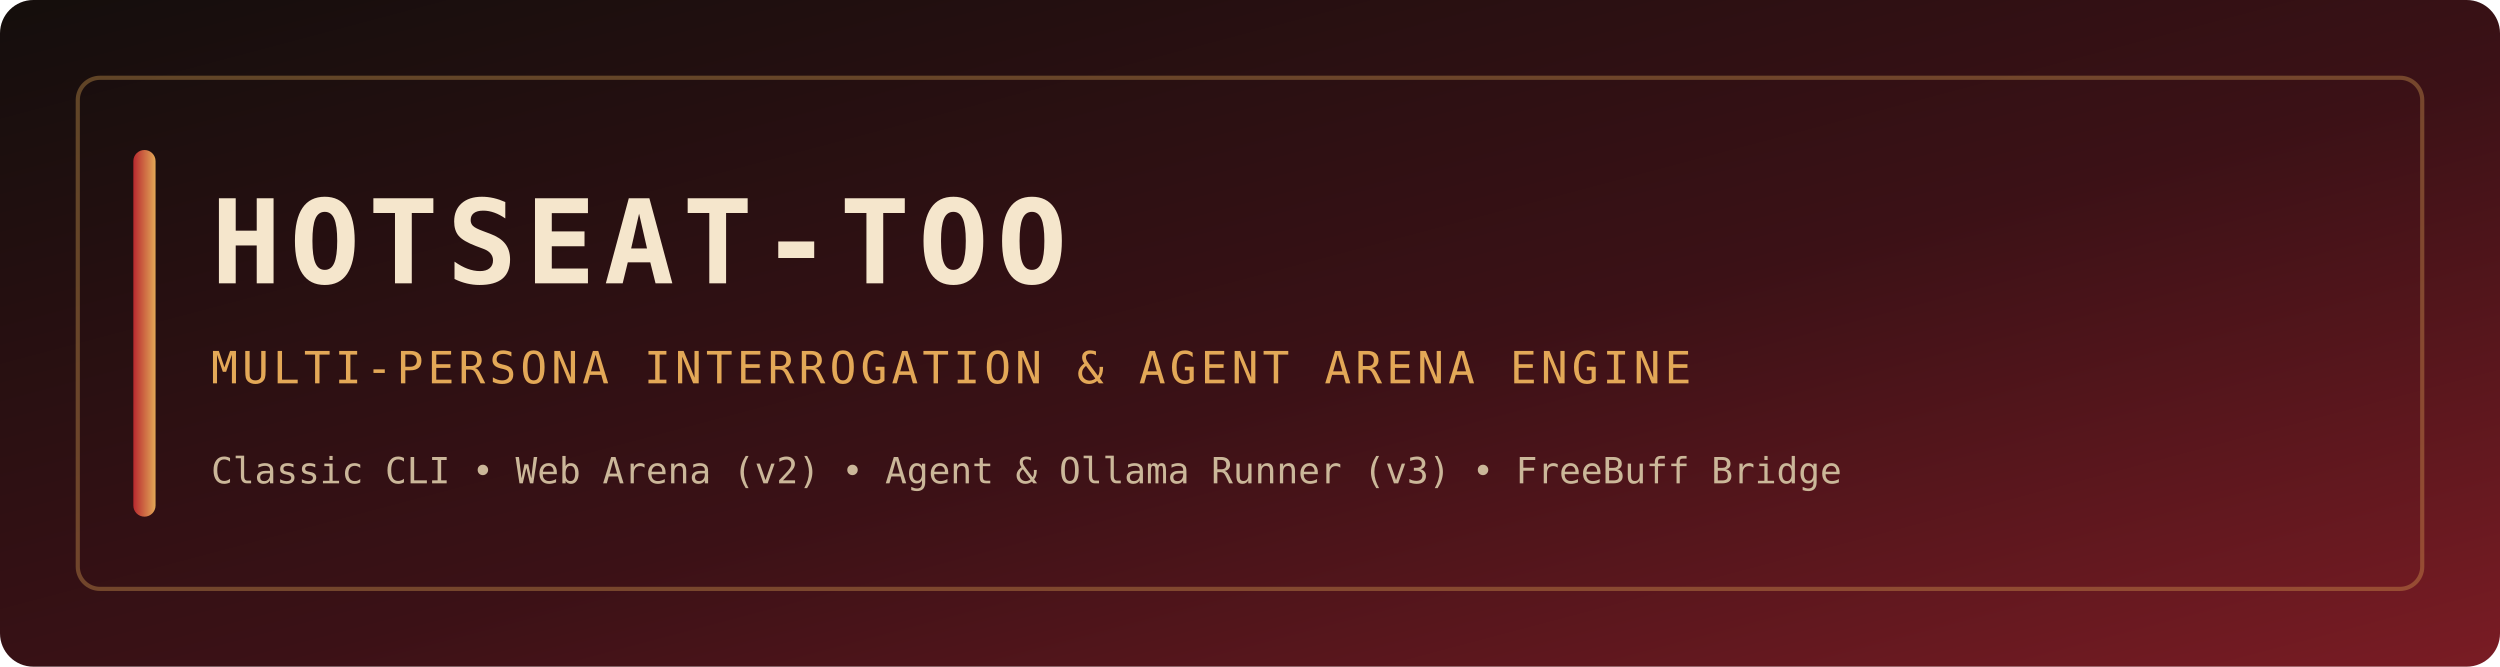
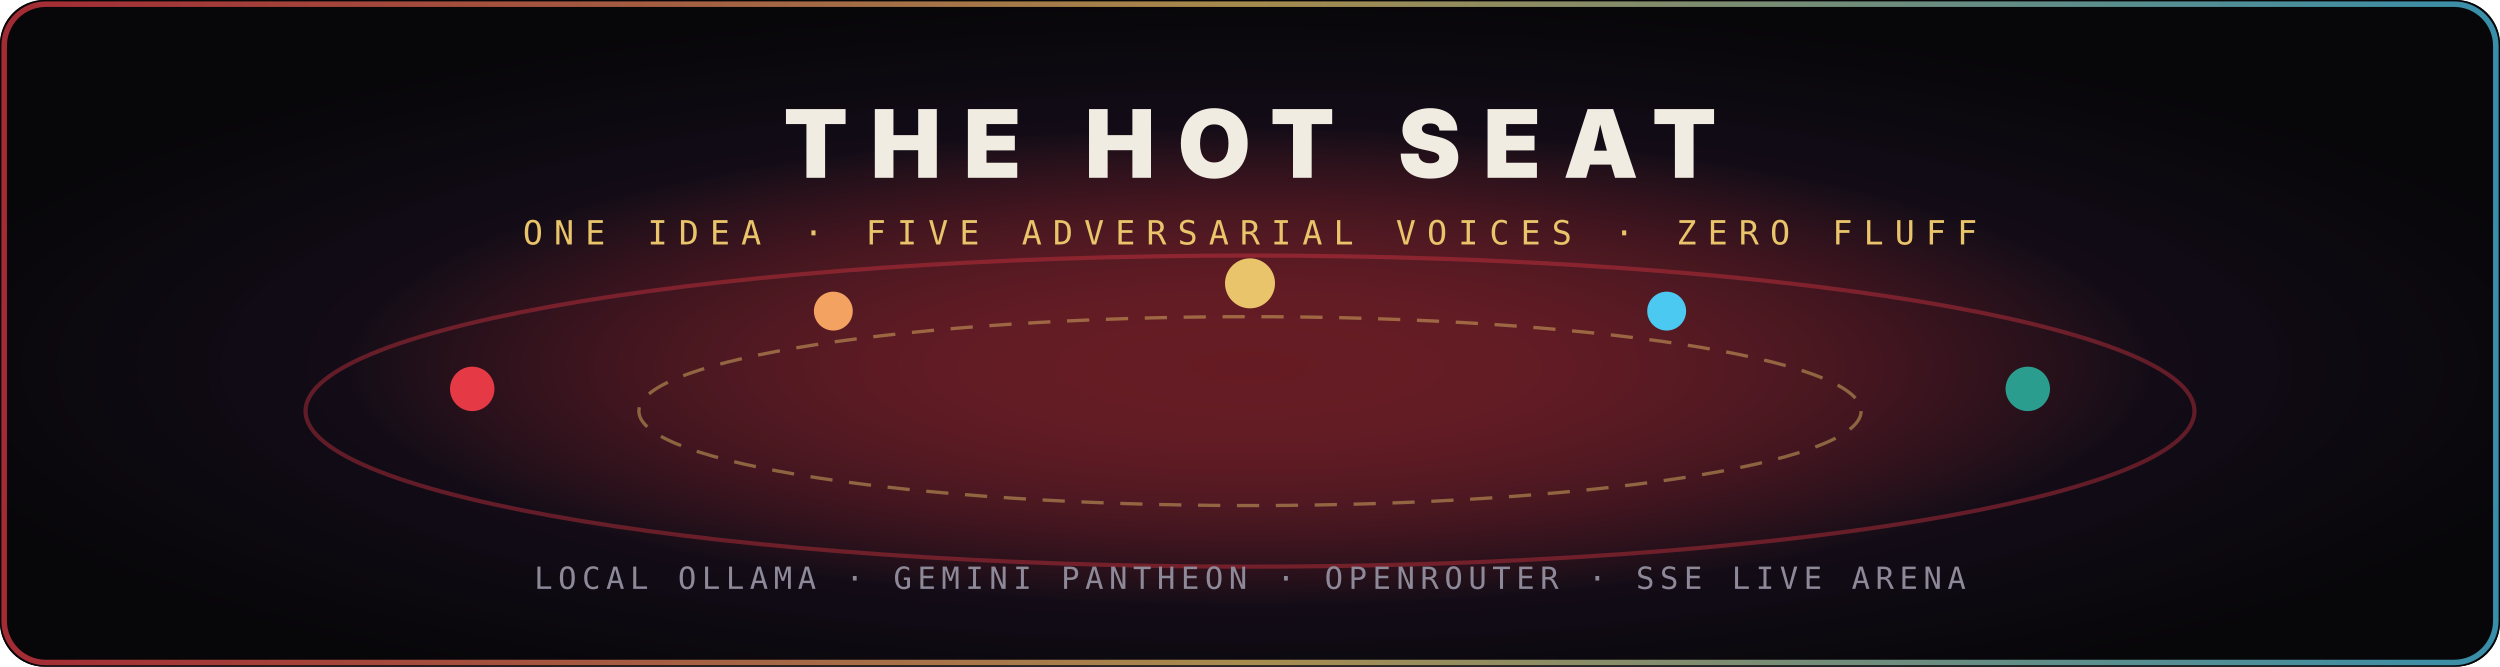
- <svg xmlns="http://www.w3.org/2000/svg" viewBox="0 0 900 240" width="900" height="240">
+ <svg xmlns="http://www.w3.org/2000/svg" viewBox="0 0 900 240" width="100%" height="240">
  <defs>
-     <linearGradient id="bg" x1="0" y1="0" x2="1" y2="1">
-       <stop offset="0%" stop-color="#140e0c" />
-       <stop offset="55%" stop-color="#3b1116" />
-       <stop offset="100%" stop-color="#7a1c24" />
-     </linearGradient>
-     <linearGradient id="accent" x1="0" y1="0" x2="1" y2="0">
-       <stop offset="0%" stop-color="#b8292f" />
-       <stop offset="100%" stop-color="#e3a857" />
+     <radialGradient id="pit" cx="50%" cy="55%" r="55%">
+       <stop offset="0%" stop-color="#e63946" stop-opacity="0.42">
+         <animate attributeName="stop-opacity" values="0.25;0.55;0.25" dur="3.4s" repeatCount="indefinite" />
+       </stop>
+       <stop offset="65%" stop-color="#140d18" stop-opacity="0.92" />
+       <stop offset="100%" stop-color="#070609" stop-opacity="1" />
+     </radialGradient>
+     <linearGradient id="goldEdge" x1="0%" y1="0%" x2="100%" y2="0%">
+       <stop offset="0%" stop-color="#e63946" />
+       <stop offset="50%" stop-color="#e9c46a" />
+       <stop offset="100%" stop-color="#4cc9f0" />
    </linearGradient>
  </defs>
-   <rect width="900" height="240" rx="12" fill="url(#bg)" />
-   <rect x="28" y="28" width="844" height="184" rx="8" fill="none" stroke="#e3a857" stroke-opacity="0.35" stroke-width="1.5" />
-   <rect x="48" y="54" width="8" height="132" rx="4" fill="url(#accent)" />
-   <text x="76" y="102" fill="#f5e6cc" font-family="monospace" font-size="42" font-weight="bold" letter-spacing="3">HOTSEAT-TOO</text>
-   <text x="76" y="138" fill="#e3a857" font-family="monospace" font-size="16" letter-spacing="1.5">MULTI-PERSONA INTERROGATION &amp; AGENT ARENA ENGINE</text>
-   <text x="76" y="174" fill="#cbb799" font-family="monospace" font-size="13">Classic CLI  •  Web Arena (v2)  •  Agent &amp; Ollama Runner (v3)  •  FreeBuff Bridge</text>
+   <rect width="900" height="240" rx="16" fill="#070609" />
+   <rect width="900" height="240" rx="16" fill="url(#pit)" />
+   <rect x="1.5" y="1.5" width="897" height="237" rx="15" fill="none" stroke="url(#goldEdge)" stroke-width="2" stroke-opacity="0.7" />
+   <ellipse cx="450" cy="148" rx="340" ry="56" fill="none" stroke="#e63946" stroke-opacity="0.38" stroke-width="1.5" />
+   <ellipse cx="450" cy="148" rx="220" ry="34" fill="none" stroke="#e9c46a" stroke-opacity="0.45" stroke-width="1.2" stroke-dasharray="8 6">
+     <animateTransform attributeName="transform" type="rotate" from="0 450 148" to="360 450 148" dur="22s" repeatCount="indefinite" />
+   </ellipse>
+   <circle cx="170" cy="140" r="8" fill="#e63946">
+     <animate attributeName="r" values="7;11;7" dur="2.2s" repeatCount="indefinite" />
+   </circle>
+   <circle cx="300" cy="112" r="7" fill="#f4a261" />
+   <circle cx="450" cy="102" r="9" fill="#e9c46a">
+     <animate attributeName="r" values="8;12;8" dur="2.9s" repeatCount="indefinite" />
+   </circle>
+   <circle cx="600" cy="112" r="7" fill="#4cc9f0" />
+   <circle cx="730" cy="140" r="8" fill="#2a9d8f" />
+   <text x="450" y="64" text-anchor="middle" fill="#f1ece1" font-family="system-ui, -apple-system, sans-serif" font-size="34" font-weight="900" letter-spacing="8">
+     THE HOT SEAT
+   </text>
+   <text x="450" y="88" text-anchor="middle" fill="#e9c46a" font-family="monospace" font-size="12" letter-spacing="4">
+     ONE IDEA · FIVE ADVERSARIAL VOICES · ZERO FLUFF
+   </text>
+   <text x="450" y="212" text-anchor="middle" fill="#8e8999" font-family="monospace" font-size="11" letter-spacing="2">
+     LOCAL OLLAMA · GEMINI PANTHEON · OPENROUTER · SSE LIVE ARENA
+   </text>
</svg>
